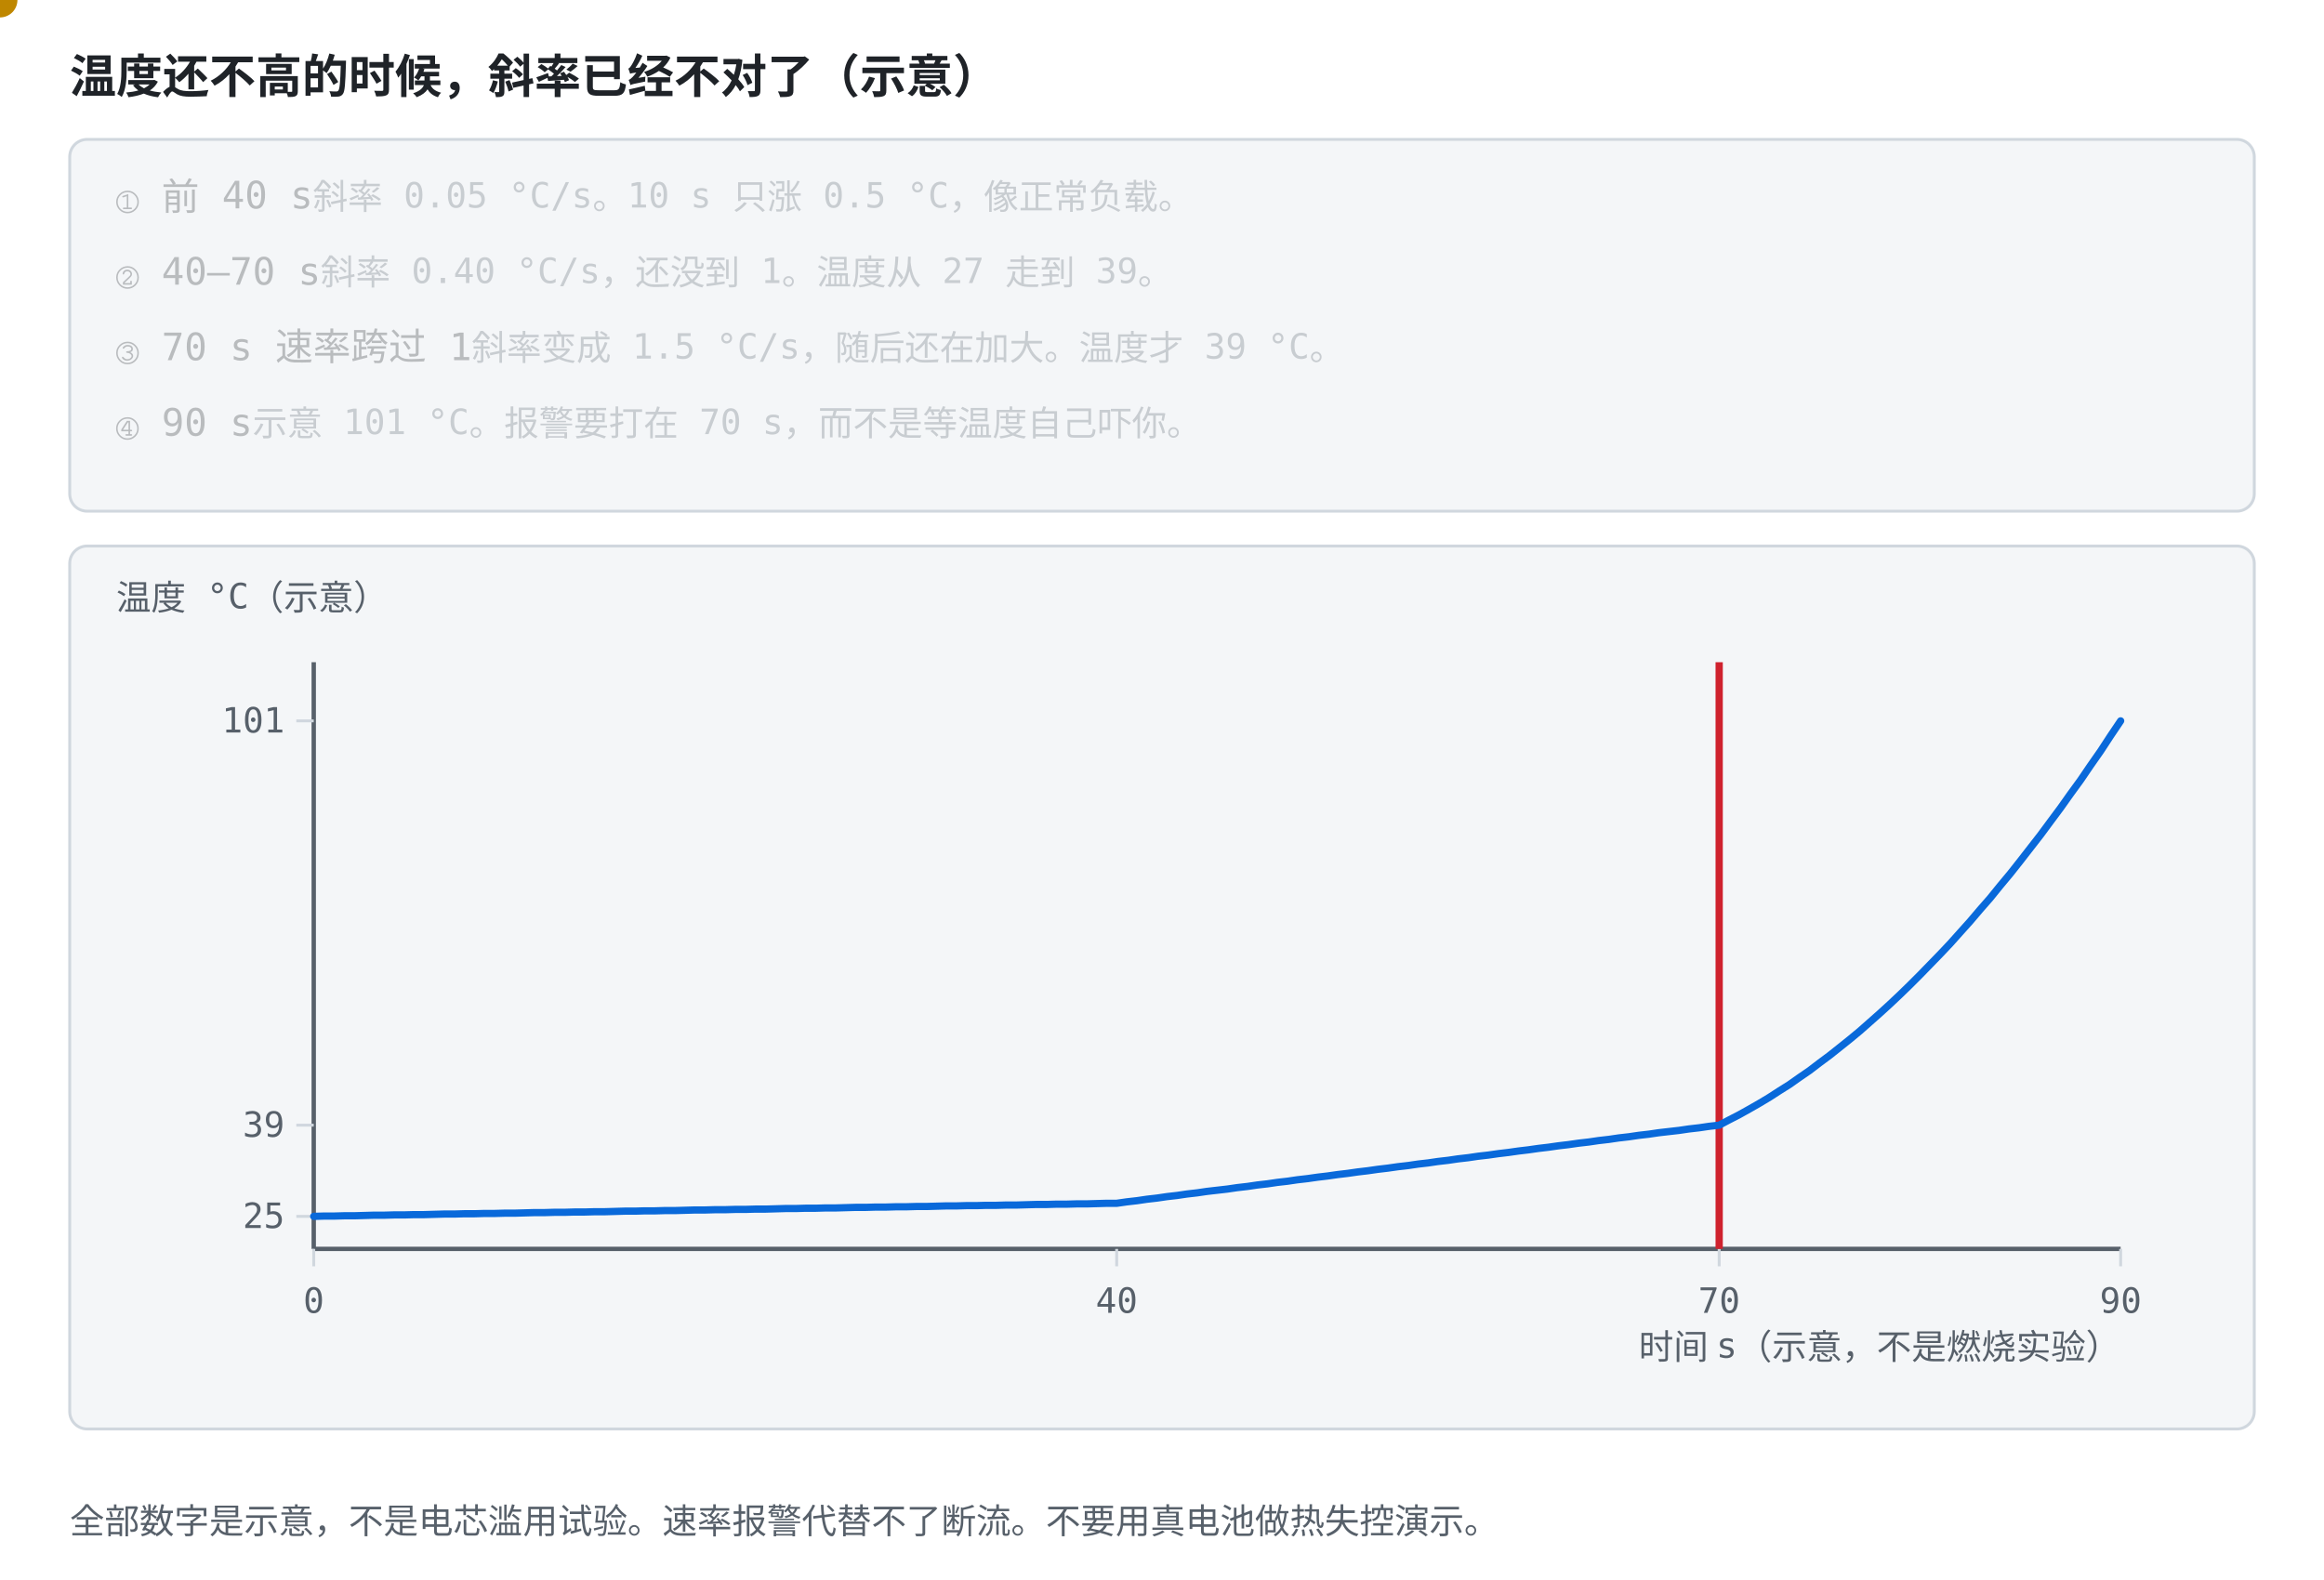
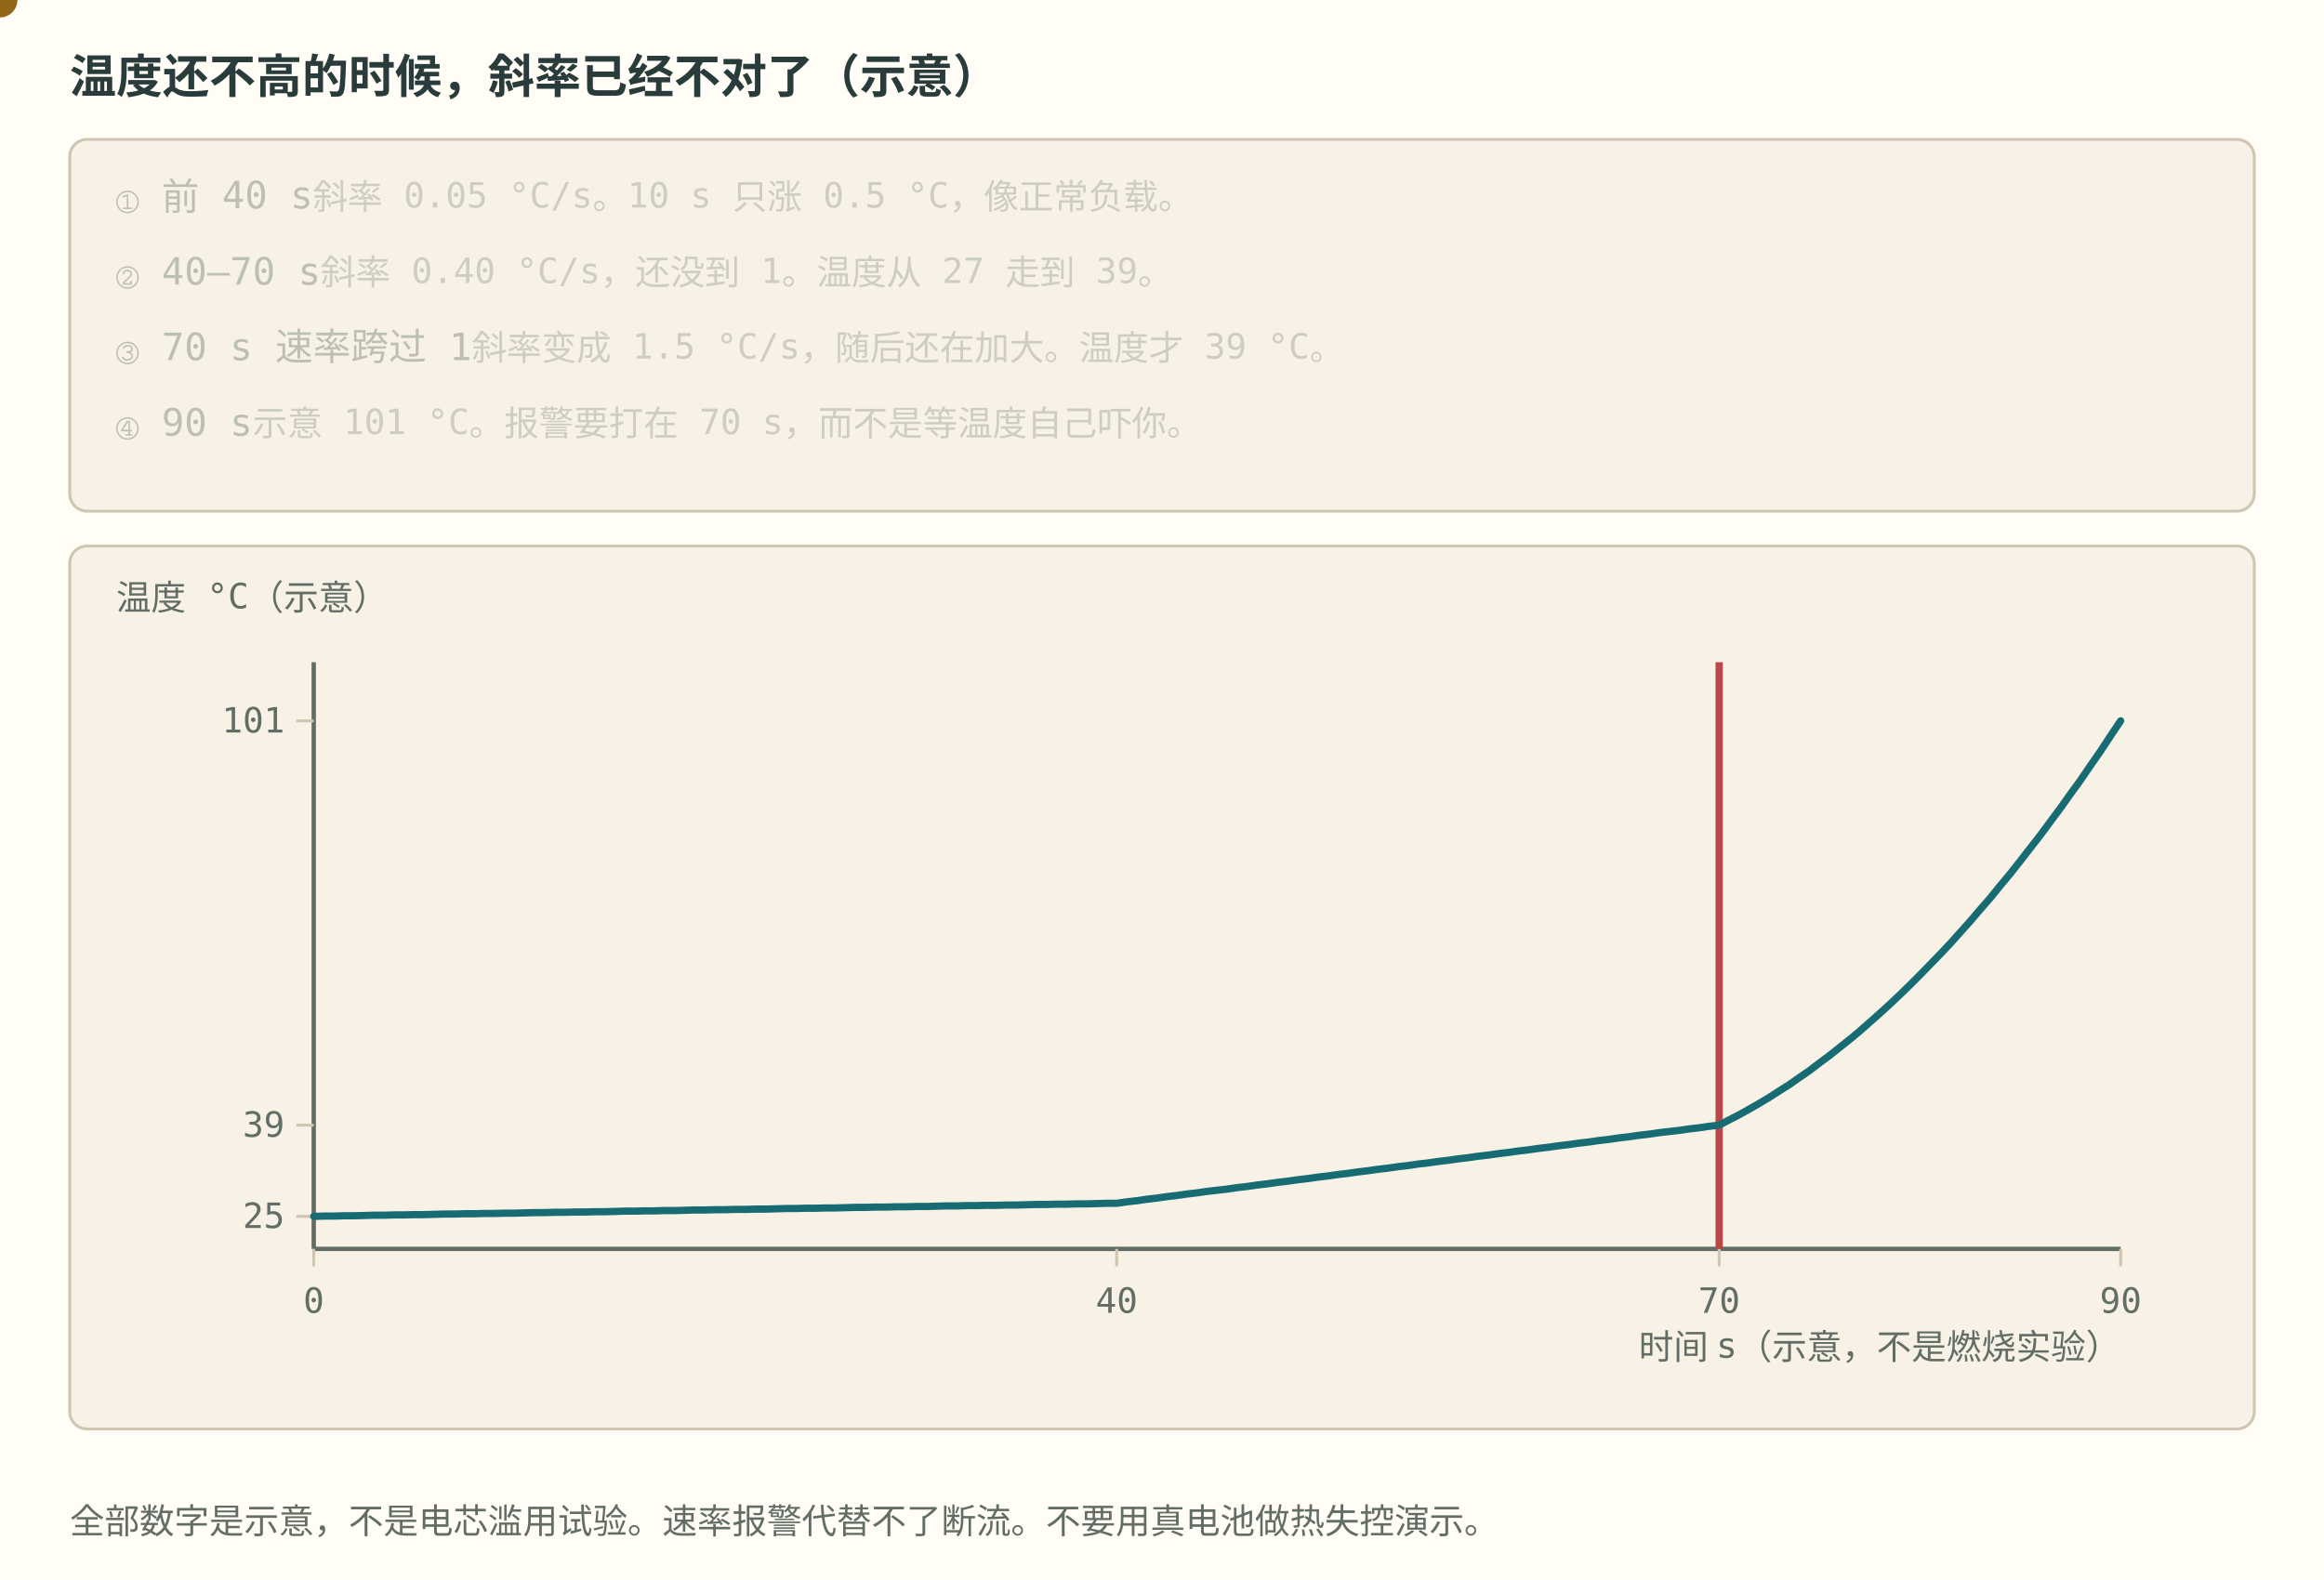
<svg xmlns="http://www.w3.org/2000/svg" role="img" viewBox="0 0 800 544" font-family="ui-monospace, Consolas, monospace">
  <style>
-     .bg { fill: #ffffff; }
-     .panel { fill: #f4f6f8; stroke: #d0d7de; }
-     .axis { stroke: #57606a; stroke-width: 1.5; fill: none; }
-     .grid { stroke: #d0d7de; stroke-width: 1; fill: none; }
-     .txt { fill: #1f2328; font-size: 13px; }
-     .small { fill: #57606a; font-size: 12px; }
-     .title { fill: #1f2328; font-size: 16px; font-weight: bold; }
-     .hi { fill: #0969da; }
-     .warn { fill: #cf222e; }
-     .ok { fill: #1a7f37; }
-     .gold { fill: #9a6700; }
-     .lineb { stroke: #0969da; stroke-width: 2.5; fill: none; }
-     .liner { stroke: #cf222e; stroke-width: 2.5; fill: none; }
-     .lineg { stroke: #1a7f37; stroke-width: 2.5; fill: none; }
-     .liney { stroke: #bf8700; stroke-width: 2.2; fill: none; stroke-dasharray: 6 4; }
-     .dotb { fill: #0969da; }
-     .dotr { fill: #cf222e; }
-     .doty { fill: #bf8700; }
-     .boxb { fill: #ddf4ff; stroke: #0969da; }
+     .bg { fill: #fffdf5; }
+     .panel { fill: #f7f2e5; stroke: #cfc6b2; }
+     .axis { stroke: #626d65; stroke-width: 1.5; fill: none; }
+     .grid { stroke: #cfc6b2; stroke-width: 1; fill: none; }
+     .txt { fill: #293b3a; font-size: 13px; }
+     .small { fill: #626d65; font-size: 12px; }
+     .title { fill: #293b3a; font-size: 16px; font-weight: bold; }
+     .hi { fill: #176b73; }
+     .warn { fill: #b84745; }
+     .ok { fill: #377b60; }
+     .gold { fill: #926717; }
+     .lineb { stroke: #176b73; stroke-width: 2.5; fill: none; }
+     .liner { stroke: #b84745; stroke-width: 2.5; fill: none; }
+     .lineg { stroke: #377b60; stroke-width: 2.5; fill: none; }
+     .liney { stroke: #926717; stroke-width: 2.2; fill: none; stroke-dasharray: 6 4; }
+     .dotb { fill: #176b73; }
+     .dotr { fill: #b84745; }
+     .doty { fill: #926717; }
+     .boxb { fill: #e4f0df; stroke: #176b73; }
    @media (prefers-color-scheme: dark) {
-       .bg { fill: #0d1117; }
-       .panel { fill: #161b22; stroke: #30363d; }
-       .axis { stroke: #8b949e; }
-       .grid { stroke: #30363d; }
-       .txt { fill: #e6edf3; }
-       .small { fill: #8b949e; }
-       .title { fill: #e6edf3; }
-       .hi { fill: #4493f8; }
-       .warn { fill: #ff7b72; }
-       .ok { fill: #3fb950; }
-       .gold { fill: #d29922; }
-       .lineb { stroke: #4493f8; }
-       .liner { stroke: #ff7b72; }
-       .lineg { stroke: #3fb950; }
-       .liney { stroke: #d29922; }
-       .dotb { fill: #4493f8; }
-       .dotr { fill: #ff7b72; }
-       .doty { fill: #d29922; }
-       .boxb { fill: #12233a; stroke: #4493f8; }
+       .bg { fill: #192727; }
+       .panel { fill: #223333; stroke: #496160; }
+       .axis { stroke: #b0beb3; }
+       .grid { stroke: #496160; }
+       .txt { fill: #edf0e5; }
+       .small { fill: #b0beb3; }
+       .title { fill: #edf0e5; }
+       .hi { fill: #7ec5c5; }
+       .warn { fill: #f39b91; }
+       .ok { fill: #8fc7a2; }
+       .gold { fill: #dfbd78; }
+       .lineb { stroke: #7ec5c5; }
+       .liner { stroke: #f39b91; }
+       .lineg { stroke: #8fc7a2; }
+       .liney { stroke: #dfbd78; }
+       .dotb { fill: #7ec5c5; }
+       .dotr { fill: #f39b91; }
+       .doty { fill: #dfbd78; }
+       .boxb { fill: #293f35; stroke: #7ec5c5; }
    }
  </style>
  <rect class="bg" width="800" height="544" />
  <text class="title" x="24" y="32">温度还不高的时候，斜率已经不对了（示意）</text>
  <rect class="panel" x="24" y="48" width="752" height="128" rx="6" />
  <text class="txt" x="40" y="72" opacity="0.28">① 前 40 s<tspan class="small">　斜率 0.05 °C/s。10 s 只涨 0.5 °C，像正常负载。</tspan>
    <animate calcMode="spline" keySplines="0.42 0 0.58 1;0.7 0 0.84 0;0.42 0 0.58 1;0.42 0 0.58 1;0.42 0 0.58 1;0.42 0 0.58 1;0.42 0 0.58 1" attributeName="opacity" values="1;1;0.28;0.28;0.28;0.28;0.28;0.28" keyTimes="0;0.249;0.25;0.499;0.5;0.749;0.75;1" dur="12s" repeatCount="indefinite" />
  </text>
  <text class="txt" x="40" y="98" opacity="0.28">② 40–70 s<tspan class="small">　斜率 0.40 °C/s，还没到 1。温度从 27 走到 39。</tspan>
    <animate calcMode="spline" keySplines="0.42 0 0.58 1;0.16 1 0.3 1;0.42 0 0.58 1;0.7 0 0.84 0;0.42 0 0.58 1;0.42 0 0.58 1;0.42 0 0.58 1" attributeName="opacity" values="0.28;0.28;1;1;0.28;0.28;0.28;0.28" keyTimes="0;0.249;0.25;0.499;0.5;0.749;0.75;1" dur="12s" repeatCount="indefinite" />
  </text>
  <text class="txt" x="40" y="124" opacity="0.28">③ 70 s 速率跨过 1<tspan class="small">　斜率变成 1.5 °C/s，随后还在加大。温度才 39 °C。</tspan>
    <animate calcMode="spline" keySplines="0.42 0 0.58 1;0.42 0 0.58 1;0.42 0 0.58 1;0.16 1 0.3 1;0.42 0 0.58 1;0.7 0 0.84 0;0.42 0 0.58 1" attributeName="opacity" values="0.28;0.28;0.28;0.28;1;1;0.28;0.28" keyTimes="0;0.249;0.25;0.499;0.5;0.749;0.75;1" dur="12s" repeatCount="indefinite" />
  </text>
  <text class="txt" x="40" y="150" opacity="0.28">④ 90 s<tspan class="small">　示意 101 °C。报警要打在 70 s，而不是等温度自己吓你。</tspan>
    <animate calcMode="spline" keySplines="0.42 0 0.58 1;0.42 0 0.58 1;0.42 0 0.58 1;0.42 0 0.58 1;0.42 0 0.58 1;0.16 1 0.3 1;0.42 0 0.58 1" attributeName="opacity" values="0.28;0.28;0.28;0.28;0.28;0.28;1;1" keyTimes="0;0.249;0.25;0.499;0.5;0.749;0.75;1" dur="12s" repeatCount="indefinite" />
  </text>
  <rect class="panel" x="24" y="188" width="752" height="304" rx="6" />
  <text class="small" x="40" y="210">温度 °C（示意）</text>
  <line class="axis" x1="108.0" y1="228.0" x2="108.0" y2="430.0" />
  <line class="axis" x1="108.0" y1="430.0" x2="730.0" y2="430.0" />
  <text class="small" x="730.0" y="468.0" text-anchor="end">时间 s（示意，不是燃烧实验）</text>
  <line class="grid" x1="108.0" y1="430.0" x2="108.0" y2="436.0" />
  <text class="small" x="108.0" y="452.0" text-anchor="middle">0</text>
  <line class="grid" x1="384.4" y1="430.0" x2="384.4" y2="436.0" />
  <text class="small" x="384.4" y="452.0" text-anchor="middle">40</text>
  <line class="grid" x1="591.8" y1="430.0" x2="591.8" y2="436.0" />
  <text class="small" x="591.8" y="452.0" text-anchor="middle">70</text>
  <line class="grid" x1="730.0" y1="430.0" x2="730.0" y2="436.0" />
  <text class="small" x="730.0" y="452.0" text-anchor="middle">90</text>
  <line class="grid" x1="102.0" y1="418.8" x2="108.0" y2="418.8" />
  <text class="small" x="98.0" y="422.8" text-anchor="end">25</text>
  <line class="grid" x1="102.0" y1="387.4" x2="108.0" y2="387.4" />
  <text class="small" x="98.0" y="391.4" text-anchor="end">39</text>
  <line class="grid" x1="102.0" y1="248.2" x2="108.0" y2="248.2" />
  <text class="small" x="98.0" y="252.2" text-anchor="end">101</text>
  <line class="liner" x1="591.8" y1="228.0" x2="591.8" y2="430.0" />
  <polyline class="lineb" points="108.0,418.8 111.5,418.7 114.9,418.7 118.4,418.6 121.8,418.6 125.3,418.5 128.7,418.4 132.2,418.4 135.6,418.3 139.1,418.3 142.6,418.2 146.0,418.2 149.5,418.1 152.9,418.0 156.4,418.0 159.8,417.9 163.3,417.9 166.7,417.8 170.2,417.8 173.7,417.7 177.1,417.7 180.6,417.6 184.0,417.5 187.5,417.5 190.9,417.4 194.4,417.4 197.8,417.3 201.3,417.3 204.8,417.2 208.2,417.2 211.7,417.1 215.1,417.0 218.6,417.0 222.0,416.9 225.5,416.9 228.9,416.8 232.4,416.8 235.9,416.7 239.3,416.6 242.8,416.6 246.2,416.5 249.7,416.5 253.1,416.4 256.6,416.4 260.0,416.3 263.5,416.3 267.0,416.2 270.4,416.1 273.9,416.1 277.3,416.0 280.8,416.0 284.2,415.9 287.7,415.9 291.1,415.8 294.6,415.7 298.1,415.7 301.5,415.6 305.0,415.6 308.4,415.5 311.9,415.5 315.3,415.4 318.8,415.4 322.2,415.3 325.7,415.2 329.2,415.2 332.6,415.1 336.1,415.1 339.5,415.0 343.0,415.0 346.4,414.9 349.9,414.9 353.3,414.8 356.8,414.7 360.3,414.7 363.7,414.6 367.2,414.6 370.6,414.5 374.1,414.5 377.5,414.4 381.0,414.3 384.4,414.3 387.9,413.8 391.4,413.4 394.8,412.9 398.3,412.5 401.7,412.0 405.2,411.6 408.6,411.1 412.1,410.7 415.5,410.2 419.0,409.8 422.5,409.4 425.9,408.9 429.4,408.5 432.8,408.0 436.3,407.6 439.7,407.1 443.2,406.7 446.6,406.2 450.1,405.8 453.6,405.3 457.0,404.9 460.5,404.4 463.9,404.0 467.4,403.5 470.8,403.1 474.3,402.6 477.7,402.2 481.2,401.7 484.7,401.3 488.1,400.8 491.6,400.4 495.0,399.9 498.5,399.5 501.9,399.0 505.4,398.6 508.8,398.1 512.3,397.7 515.8,397.2 519.2,396.8 522.7,396.3 526.1,395.9 529.6,395.4 533.0,395.0 536.5,394.5 539.9,394.1 543.4,393.6 546.9,393.2 550.3,392.7 553.8,392.3 557.2,391.8 560.7,391.4 564.1,390.9 567.6,390.5 571.0,390.0 574.5,389.6 578.0,389.2 581.4,388.7 584.9,388.3 588.3,387.8 591.8,387.4 595.2,385.6 598.7,383.8 602.1,381.9 605.6,379.9 609.1,377.8 612.5,375.6 616.0,373.4 619.4,371.0 622.9,368.6 626.3,366.0 629.8,363.4 633.2,360.7 636.7,357.9 640.2,355.0 643.6,352.0 647.1,348.9 650.5,345.8 654.0,342.5 657.4,339.2 660.9,335.7 664.3,332.2 667.8,328.6 671.3,324.9 674.7,321.1 678.2,317.2 681.6,313.2 685.1,309.2 688.5,305.0 692.0,300.8 695.4,296.5 698.9,292.0 702.4,287.5 705.8,282.9 709.3,278.2 712.7,273.4 716.2,268.6 719.6,263.6 723.1,258.6 726.5,253.4 730.0,248.2" stroke-linejoin="round" stroke-linecap="round" />
  <circle class="doty" r="6">
    <animate data-ease="linear" attributeName="cx" values="108.0;142.6;177.1;211.7;246.2;280.8;315.3;349.9;384.4;419.0;453.6;488.1;522.7;557.2;591.8;626.3;660.9;695.4;730.0" keyTimes="0;0.056;0.111;0.167;0.222;0.278;0.333;0.389;0.444;0.5;0.556;0.611;0.667;0.722;0.778;0.833;0.889;0.944;1" dur="12s" repeatCount="indefinite" />
    <animate data-ease="linear" attributeName="cy" values="418.8;418.2;417.7;417.1;416.5;416.0;415.4;414.9;414.3;409.8;405.3;400.8;396.3;391.8;387.4;366.0;335.7;296.5;248.2" keyTimes="0;0.056;0.111;0.167;0.222;0.278;0.333;0.389;0.444;0.5;0.556;0.611;0.667;0.722;0.778;0.833;0.889;0.944;1" dur="12s" repeatCount="indefinite" />
  </circle>
  <text class="small" x="24" y="528">全部数字是示意，不是电芯滥用试验。速率报警代替不了断流。不要用真电池做热失控演示。</text>
</svg>
